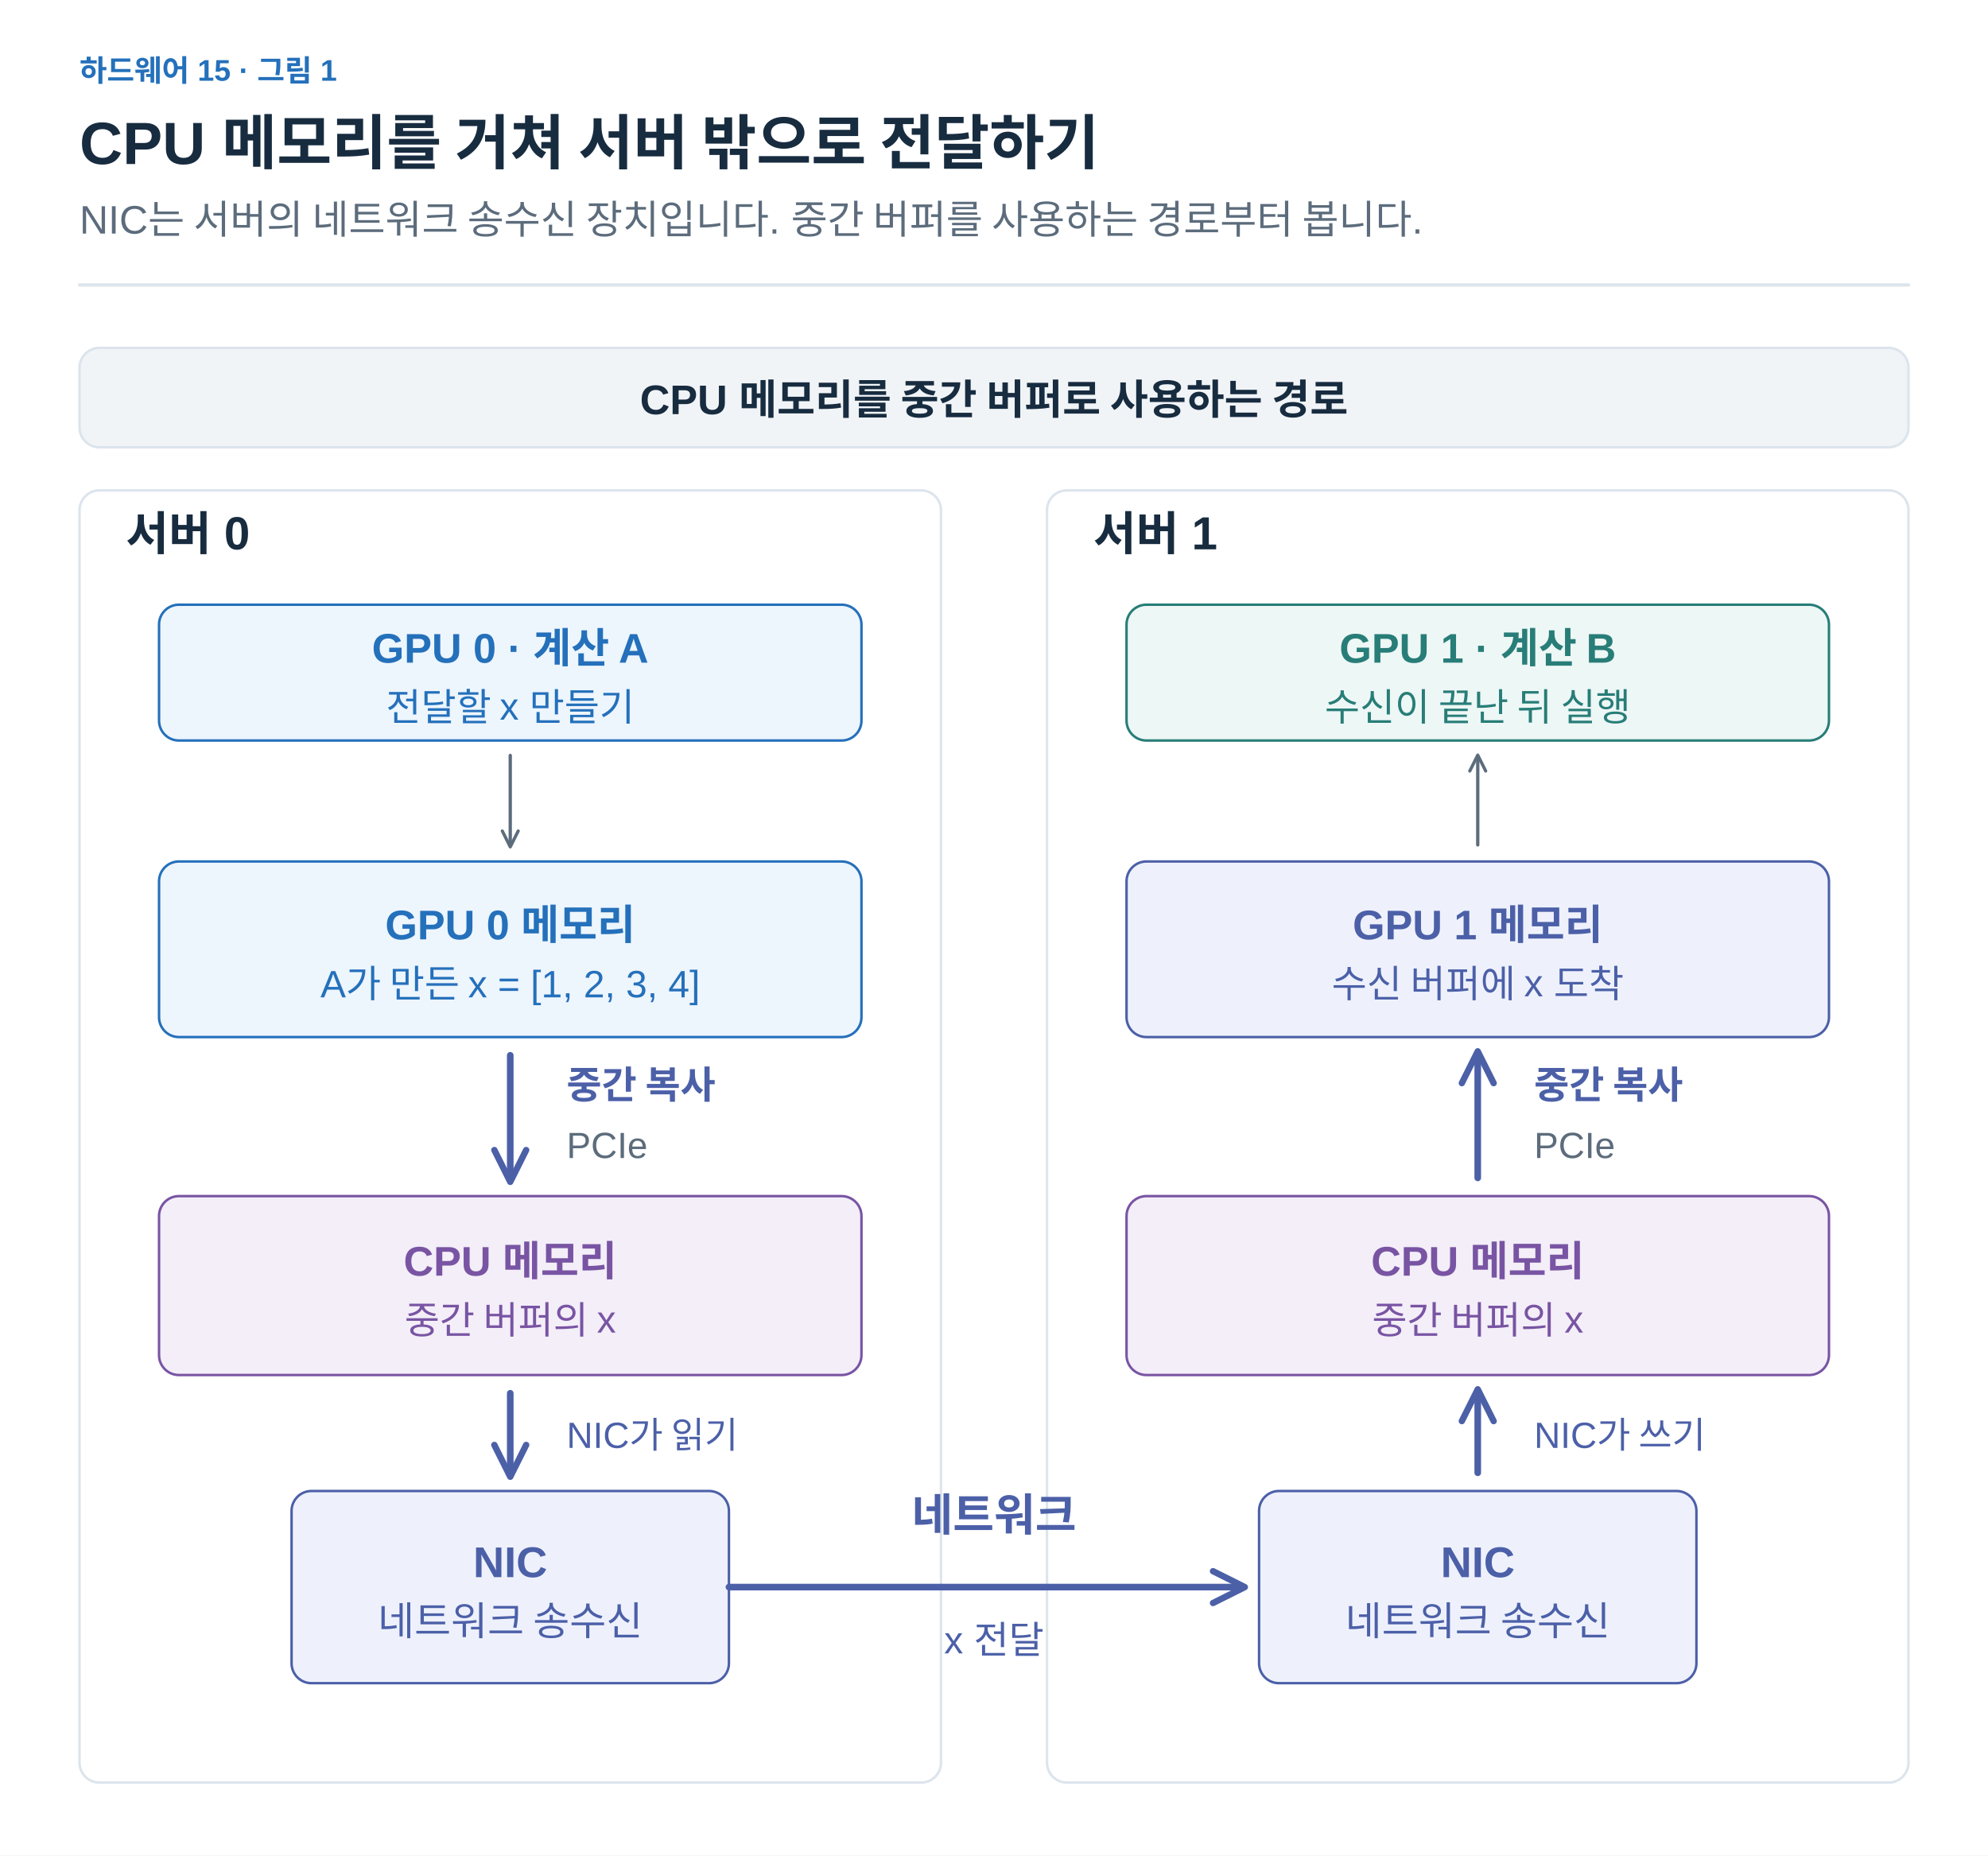
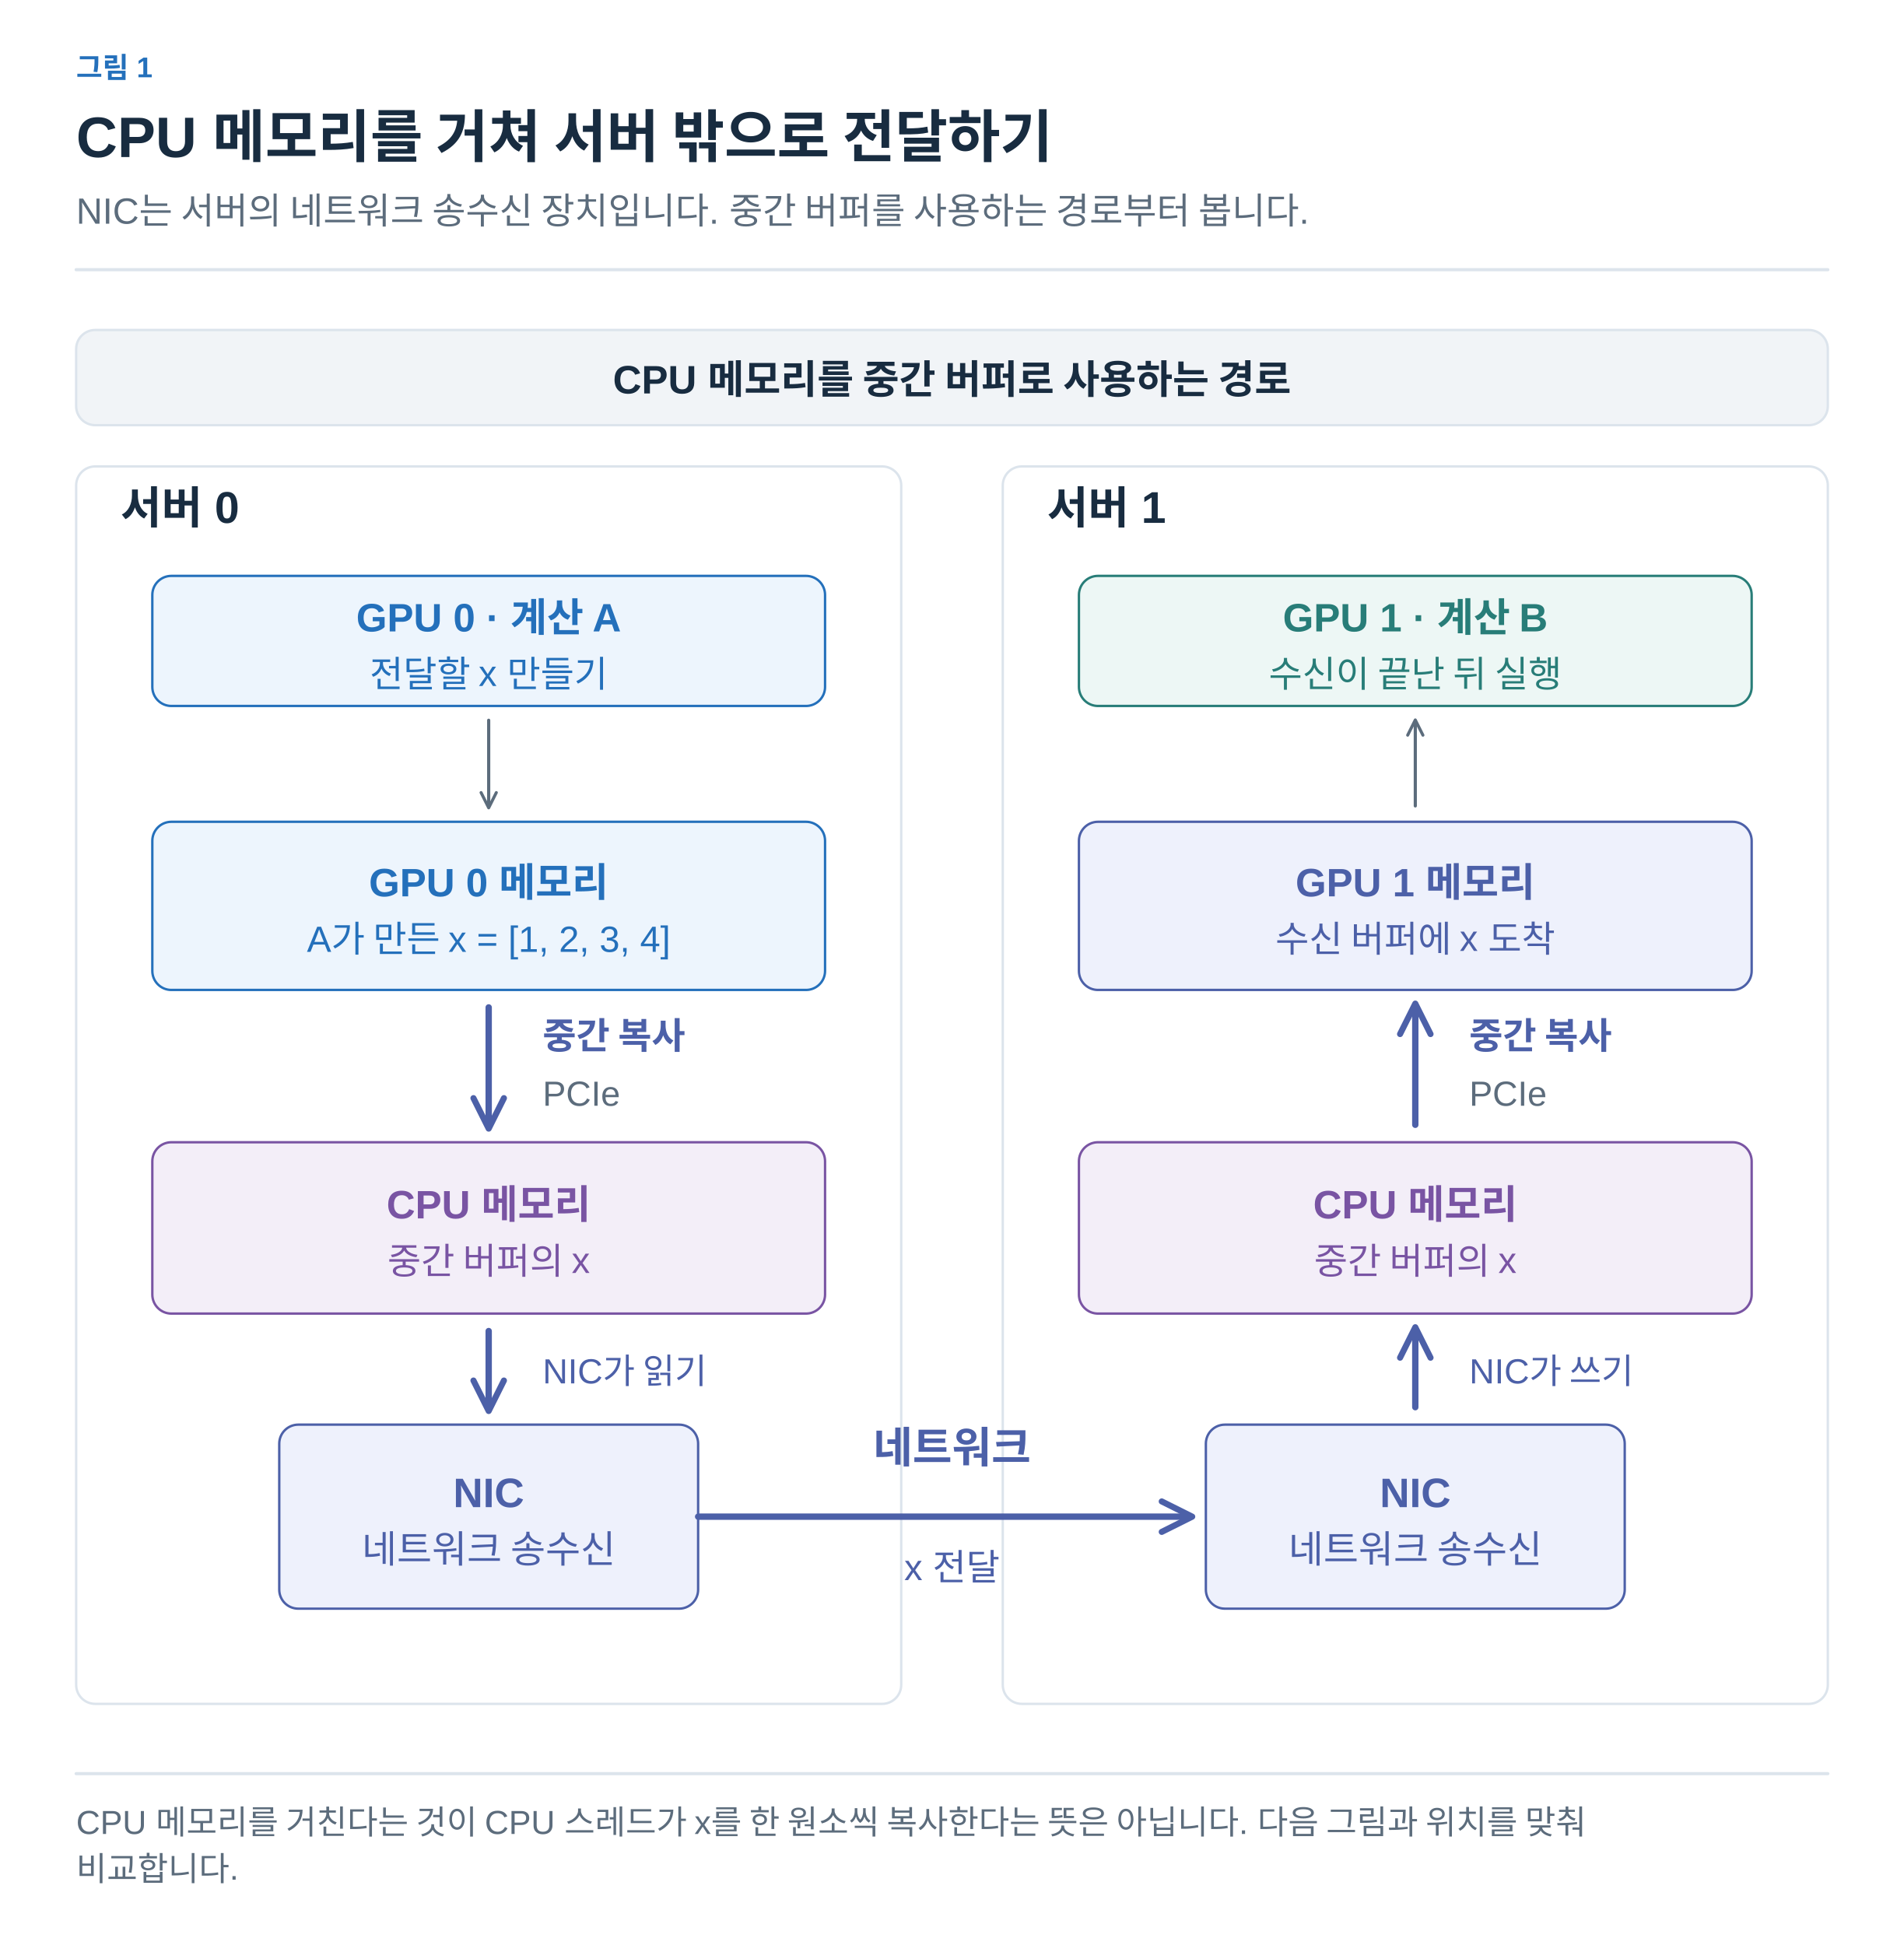
- <svg xmlns="http://www.w3.org/2000/svg" width="1200" height="1120" viewBox="0 0 1200 1120" role="img" aria-labelledby="title desc">
+ <svg xmlns="http://www.w3.org/2000/svg" width="1200" height="1226" viewBox="0 0 1200 1226" role="img" aria-labelledby="title desc">
  <defs>
-     <marker id="muted" viewBox="0 0 10 10" refX="8" refY="5" markerWidth="6" markerHeight="6" orient="auto">
+     <marker id="arrow-ink" viewBox="0 0 10 10" refX="8" refY="5" markerWidth="6" markerHeight="6" orient="auto">
+       <path d="M1 1 L9 5 L1 9" fill="none" stroke="#182C40" stroke-width="1.6" />
+     </marker>
+     <marker id="arrow-muted" viewBox="0 0 10 10" refX="8" refY="5" markerWidth="6" markerHeight="6" orient="auto">
      <path d="M1 1 L9 5 L1 9" fill="none" stroke="#5C6C7C" stroke-width="1.6" />
    </marker>
-     <marker id="blue" viewBox="0 0 10 10" refX="8" refY="5" markerWidth="6" markerHeight="6" orient="auto">
+     <marker id="arrow-line" viewBox="0 0 10 10" refX="8" refY="5" markerWidth="6" markerHeight="6" orient="auto">
+       <path d="M1 1 L9 5 L1 9" fill="none" stroke="#DCE4EC" stroke-width="1.6" />
+     </marker>
+     <marker id="arrow-paper" viewBox="0 0 10 10" refX="8" refY="5" markerWidth="6" markerHeight="6" orient="auto">
+       <path d="M1 1 L9 5 L1 9" fill="none" stroke="#FFFFFF" stroke-width="1.6" />
+     </marker>
+     <marker id="arrow-blue" viewBox="0 0 10 10" refX="8" refY="5" markerWidth="6" markerHeight="6" orient="auto">
      <path d="M1 1 L9 5 L1 9" fill="none" stroke="#2470BB" stroke-width="1.6" />
    </marker>
-     <marker id="orange" viewBox="0 0 10 10" refX="8" refY="5" markerWidth="6" markerHeight="6" orient="auto">
+     <marker id="arrow-teal" viewBox="0 0 10 10" refX="8" refY="5" markerWidth="6" markerHeight="6" orient="auto">
+       <path d="M1 1 L9 5 L1 9" fill="none" stroke="#287D78" stroke-width="1.6" />
+     </marker>
+     <marker id="arrow-orange" viewBox="0 0 10 10" refX="8" refY="5" markerWidth="6" markerHeight="6" orient="auto">
      <path d="M1 1 L9 5 L1 9" fill="none" stroke="#B55B22" stroke-width="1.6" />
    </marker>
-     <marker id="teal" viewBox="0 0 10 10" refX="8" refY="5" markerWidth="6" markerHeight="6" orient="auto">
-       <path d="M1 1 L9 5 L1 9" fill="none" stroke="#287D78" stroke-width="1.6" />
-     </marker>
-     <marker id="purple" viewBox="0 0 10 10" refX="8" refY="5" markerWidth="6" markerHeight="6" orient="auto">
+     <marker id="arrow-purple" viewBox="0 0 10 10" refX="8" refY="5" markerWidth="6" markerHeight="6" orient="auto">
      <path d="M1 1 L9 5 L1 9" fill="none" stroke="#7954A3" stroke-width="1.6" />
    </marker>
-     <marker id="comm" viewBox="0 0 10 10" refX="8" refY="5" markerWidth="6" markerHeight="6" orient="auto">
+     <marker id="arrow-gray" viewBox="0 0 10 10" refX="8" refY="5" markerWidth="6" markerHeight="6" orient="auto">
+       <path d="M1 1 L9 5 L1 9" fill="none" stroke="#657789" stroke-width="1.6" />
+     </marker>
+     <marker id="arrow-red" viewBox="0 0 10 10" refX="8" refY="5" markerWidth="6" markerHeight="6" orient="auto">
+       <path d="M1 1 L9 5 L1 9" fill="none" stroke="#B34242" stroke-width="1.6" />
+     </marker>
+     <marker id="arrow-indigo" viewBox="0 0 10 10" refX="8" refY="5" markerWidth="6" markerHeight="6" orient="auto">
      <path d="M1 1 L9 5 L1 9" fill="none" stroke="#4C60A8" stroke-width="1.6" />
+     </marker>
+     <marker id="arrow-slate" viewBox="0 0 10 10" refX="8" refY="5" markerWidth="6" markerHeight="6" orient="auto">
+       <path d="M1 1 L9 5 L1 9" fill="none" stroke="#8191A0" stroke-width="1.6" />
+     </marker>
+     <marker id="arrow-surface" viewBox="0 0 10 10" refX="8" refY="5" markerWidth="6" markerHeight="6" orient="auto">
+       <path d="M1 1 L9 5 L1 9" fill="none" stroke="#F8FAFC" stroke-width="1.6" />
    </marker>
  </defs>
  <style>text{font-family:Arial,"Apple SD Gothic Neo","Noto Sans KR",sans-serif}text[font-family]{font-family:Menlo,Consolas,monospace}path{stroke-linecap:round;stroke-linejoin:round}</style>
-   <rect width="1200" height="1120" fill="white" />
-   <text x="48" y="49" fill="#2470BB" font-size="18" font-weight="600" text-anchor="start">하드웨어 15 · 그림 1</text>
-   <text x="48" y="99" fill="#182C40" font-size="36" font-weight="700" text-anchor="start">CPU 메모리를 거쳐 서버 밖으로 전달하기</text>
-   <text x="48" y="141" fill="#5C6C7C" font-size="24" font-weight="400" text-anchor="start">NIC는 서버의 네트워크 송수신 장치입니다. 중간 버퍼를 사용하는 경로부터 봅니다.</text>
-   <path d="M48,172 H1152" fill="none" stroke="#DCE4EC" stroke-width="2" />
-   <rect x="48" y="210" width="1104" height="60" rx="12" fill="#F1F4F7" stroke="#DCE4EC" stroke-width="1.5" />
-   <text x="600" y="250" fill="#182C40" font-size="25" font-weight="600" text-anchor="middle">CPU 메모리를 중간 버퍼로 사용하는 경로</text>
-   <rect x="48" y="296" width="520" height="780" rx="12" fill="#FFFFFF" stroke="#DCE4EC" stroke-width="1.5" />
-   <text x="76" y="332" fill="#182C40" font-size="28" font-weight="700" text-anchor="start">서버 0</text>
-   <rect x="632" y="296" width="520" height="780" rx="12" fill="#FFFFFF" stroke="#DCE4EC" stroke-width="1.5" />
-   <text x="660" y="332" fill="#182C40" font-size="28" font-weight="700" text-anchor="start">서버 1</text>
-   <rect x="96" y="365" width="424" height="82" rx="12" fill="#EDF5FD" stroke="#2470BB" stroke-width="1.5" />
-   <text x="308.0" y="400.0" fill="#2470BB" font-size="25" font-weight="600" text-anchor="middle">GPU 0 · 계산 A</text>
-   <text x="308.0" y="435.0" fill="#2470BB" font-size="23" font-weight="400" text-anchor="middle">전달할 x 만들기</text>
-   <rect x="680" y="365" width="424" height="82" rx="12" fill="#EDF7F5" stroke="#287D78" stroke-width="1.5" />
-   <text x="892.0" y="400.0" fill="#287D78" font-size="25" font-weight="600" text-anchor="middle">GPU 1 · 계산 B</text>
-   <text x="892.0" y="435.0" fill="#287D78" font-size="23" font-weight="400" text-anchor="middle">수신이 끝난 뒤 실행</text>
-   <rect x="96" y="520" width="424" height="106" rx="12" fill="#EDF5FD" stroke="#2470BB" stroke-width="1.5" />
-   <text x="308.0" y="567.0" fill="#2470BB" font-size="25" font-weight="600" text-anchor="middle">GPU 0 메모리</text>
-   <text x="308.0" y="602.0" fill="#2470BB" font-size="23" font-weight="400" text-anchor="middle">A가 만든 x = [1, 2, 3, 4]</text>
-   <rect x="680" y="520" width="424" height="106" rx="12" fill="#EEF1FC" stroke="#4C60A8" stroke-width="1.5" />
-   <text x="892.0" y="567.0" fill="#4C60A8" font-size="25" font-weight="600" text-anchor="middle">GPU 1 메모리</text>
-   <text x="892.0" y="602.0" fill="#4C60A8" font-size="23" font-weight="400" text-anchor="middle">수신 버퍼에 x 도착</text>
-   <path d="M308,456 V510" fill="none" stroke="#5C6C7C" stroke-width="2" marker-end="url(#muted)" />
-   <path d="M892,510 V457" fill="none" stroke="#5C6C7C" stroke-width="2" marker-end="url(#muted)" />
-   <rect x="176" y="900" width="264" height="116" rx="12" fill="#EEF1FC" stroke="#4C60A8" stroke-width="1.5" />
-   <text x="308.0" y="952.0" fill="#4C60A8" font-size="26" font-weight="600" text-anchor="middle">NIC</text>
-   <text x="308.0" y="987.0" fill="#4C60A8" font-size="24" font-weight="400" text-anchor="middle">네트워크 송수신</text>
-   <rect x="760" y="900" width="264" height="116" rx="12" fill="#EEF1FC" stroke="#4C60A8" stroke-width="1.5" />
-   <text x="892.0" y="952.0" fill="#4C60A8" font-size="26" font-weight="600" text-anchor="middle">NIC</text>
-   <text x="892.0" y="987.0" fill="#4C60A8" font-size="24" font-weight="400" text-anchor="middle">네트워크 송수신</text>
-   <rect x="96" y="722" width="424" height="108" rx="12" fill="#F3EEF8" stroke="#7954A3" stroke-width="1.5" />
-   <text x="308.0" y="770.0" fill="#7954A3" font-size="25" font-weight="600" text-anchor="middle">CPU 메모리</text>
-   <text x="308.0" y="805.0" fill="#7954A3" font-size="23" font-weight="400" text-anchor="middle">중간 버퍼의 x</text>
-   <rect x="680" y="722" width="424" height="108" rx="12" fill="#F3EEF8" stroke="#7954A3" stroke-width="1.5" />
-   <text x="892.0" y="770.0" fill="#7954A3" font-size="25" font-weight="600" text-anchor="middle">CPU 메모리</text>
-   <text x="892.0" y="805.0" fill="#7954A3" font-size="23" font-weight="400" text-anchor="middle">중간 버퍼의 x</text>
-   <path d="M308,637 V711" fill="none" stroke="#4C60A8" stroke-width="4" marker-end="url(#comm)" />
-   <path d="M308,841 V889" fill="none" stroke="#4C60A8" stroke-width="4" marker-end="url(#comm)" />
-   <path d="M892,711 V637" fill="none" stroke="#4C60A8" stroke-width="4" marker-end="url(#comm)" />
-   <path d="M892,889 V841" fill="none" stroke="#4C60A8" stroke-width="4" marker-end="url(#comm)" />
-   <text x="342" y="663" fill="#4C60A8" font-size="23" font-weight="600" text-anchor="start">중간 복사</text>
-   <text x="342" y="699" fill="#5C6C7C" font-size="22" font-weight="400" text-anchor="start">PCIe</text>
-   <text x="926" y="663" fill="#4C60A8" font-size="23" font-weight="600" text-anchor="start">중간 복사</text>
-   <text x="926" y="699" fill="#5C6C7C" font-size="22" font-weight="400" text-anchor="start">PCIe</text>
-   <text x="342" y="874" fill="#4C60A8" font-size="22" font-weight="400" text-anchor="start">NIC가 읽기</text>
-   <text x="926" y="874" fill="#4C60A8" font-size="22" font-weight="400" text-anchor="start">NIC가 쓰기</text>
-   <path d="M440,958 H749" fill="none" stroke="#4C60A8" stroke-width="4" marker-end="url(#comm)" />
-   <text x="600" y="924" fill="#4C60A8" font-size="27" font-weight="600" text-anchor="middle">네트워크</text>
-   <text x="600" y="998" fill="#4C60A8" font-size="23" font-weight="400" text-anchor="middle">x 전달</text>
+   <rect width="100%" height="100%" fill="white" />
+   <text x="48" y="49" fill="#2470BB" font-size="18" font-weight="600" text-anchor="start" data-max-width="1104">그림 1</text>
+   <text x="48" y="99" fill="#182C40" font-size="36" font-weight="700" text-anchor="start" data-max-width="1104">CPU 메모리를 거쳐 서버 밖으로 전달하기</text>
+   <text x="48" y="141" fill="#5C6C7C" font-size="23" font-weight="400" text-anchor="start" data-max-width="1104">NIC는 서버의 네트워크 송수신 장치입니다. 중간 버퍼를 사용하는 경로부터 봅니다.</text>
+   <path d="M48,170 H1152" stroke="#DCE4EC" stroke-width="2" />
+   <g transform="translate(48 206) scale(1)" data-panel="1">
+     <g transform="translate(-48 -208)">
+       <rect x="48" y="210" width="1104" height="60" rx="12" fill="#F1F4F7" stroke="#DCE4EC" stroke-width="1.5" />
+       <text x="600" y="250" fill="#182C40" font-size="25" font-weight="600" text-anchor="middle">CPU 메모리를 중간 버퍼로 사용하는 경로</text>
+       <rect x="48" y="296" width="520" height="780" rx="12" fill="#FFFFFF" stroke="#DCE4EC" stroke-width="1.5" />
+       <text x="76" y="332" fill="#182C40" font-size="28" font-weight="700" text-anchor="start">서버 0</text>
+       <rect x="632" y="296" width="520" height="780" rx="12" fill="#FFFFFF" stroke="#DCE4EC" stroke-width="1.5" />
+       <text x="660" y="332" fill="#182C40" font-size="28" font-weight="700" text-anchor="start">서버 1</text>
+       <rect x="96" y="365" width="424" height="82" rx="12" fill="#EDF5FD" stroke="#2470BB" stroke-width="1.5" />
+       <text x="308" y="400" fill="#2470BB" font-size="25" font-weight="600" text-anchor="middle">GPU 0 · 계산 A</text>
+       <text x="308" y="435" fill="#2470BB" font-size="23" font-weight="400" text-anchor="middle">전달할 x 만들기</text>
+       <rect x="680" y="365" width="424" height="82" rx="12" fill="#EDF7F5" stroke="#287D78" stroke-width="1.5" />
+       <text x="892" y="400" fill="#287D78" font-size="25" font-weight="600" text-anchor="middle">GPU 1 · 계산 B</text>
+       <text x="892" y="435" fill="#287D78" font-size="23" font-weight="400" text-anchor="middle">수신이 끝난 뒤 실행</text>
+       <rect x="96" y="520" width="424" height="106" rx="12" fill="#EDF5FD" stroke="#2470BB" stroke-width="1.5" />
+       <text x="308" y="567" fill="#2470BB" font-size="25" font-weight="600" text-anchor="middle">GPU 0 메모리</text>
+       <text x="308" y="602" fill="#2470BB" font-size="23" font-weight="400" text-anchor="middle">A가 만든 x = [1, 2, 3, 4]</text>
+       <rect x="680" y="520" width="424" height="106" rx="12" fill="#EEF1FC" stroke="#4C60A8" stroke-width="1.5" />
+       <text x="892" y="567" fill="#4C60A8" font-size="25" font-weight="600" text-anchor="middle">GPU 1 메모리</text>
+       <text x="892" y="602" fill="#4C60A8" font-size="23" font-weight="400" text-anchor="middle">수신 버퍼에 x 도착</text>
+       <path d="M308,456 V510" fill="none" stroke="#5C6C7C" stroke-width="2" marker-end="url(#arrow-muted)" />
+       <path d="M892,510 V457" fill="none" stroke="#5C6C7C" stroke-width="2" marker-end="url(#arrow-muted)" />
+       <rect x="176" y="900" width="264" height="116" rx="12" fill="#EEF1FC" stroke="#4C60A8" stroke-width="1.5" />
+       <text x="308" y="952" fill="#4C60A8" font-size="26" font-weight="600" text-anchor="middle">NIC</text>
+       <text x="308" y="987" fill="#4C60A8" font-size="24" font-weight="400" text-anchor="middle">네트워크 송수신</text>
+       <rect x="760" y="900" width="264" height="116" rx="12" fill="#EEF1FC" stroke="#4C60A8" stroke-width="1.5" />
+       <text x="892" y="952" fill="#4C60A8" font-size="26" font-weight="600" text-anchor="middle">NIC</text>
+       <text x="892" y="987" fill="#4C60A8" font-size="24" font-weight="400" text-anchor="middle">네트워크 송수신</text>
+       <rect x="96" y="722" width="424" height="108" rx="12" fill="#F3EEF8" stroke="#7954A3" stroke-width="1.5" />
+       <text x="308" y="770" fill="#7954A3" font-size="25" font-weight="600" text-anchor="middle">CPU 메모리</text>
+       <text x="308" y="805" fill="#7954A3" font-size="23" font-weight="400" text-anchor="middle">중간 버퍼의 x</text>
+       <rect x="680" y="722" width="424" height="108" rx="12" fill="#F3EEF8" stroke="#7954A3" stroke-width="1.5" />
+       <text x="892" y="770" fill="#7954A3" font-size="25" font-weight="600" text-anchor="middle">CPU 메모리</text>
+       <text x="892" y="805" fill="#7954A3" font-size="23" font-weight="400" text-anchor="middle">중간 버퍼의 x</text>
+       <path d="M308,637 V711" fill="none" stroke="#4C60A8" stroke-width="4" marker-end="url(#arrow-indigo)" />
+       <path d="M308,841 V889" fill="none" stroke="#4C60A8" stroke-width="4" marker-end="url(#arrow-indigo)" />
+       <path d="M892,711 V637" fill="none" stroke="#4C60A8" stroke-width="4" marker-end="url(#arrow-indigo)" />
+       <path d="M892,889 V841" fill="none" stroke="#4C60A8" stroke-width="4" marker-end="url(#arrow-indigo)" />
+       <text x="342" y="663" fill="#4C60A8" font-size="23" font-weight="600" text-anchor="start">중간 복사</text>
+       <text x="342" y="699" fill="#5C6C7C" font-size="22" font-weight="400" text-anchor="start">PCIe</text>
+       <text x="926" y="663" fill="#4C60A8" font-size="23" font-weight="600" text-anchor="start">중간 복사</text>
+       <text x="926" y="699" fill="#5C6C7C" font-size="22" font-weight="400" text-anchor="start">PCIe</text>
+       <text x="342" y="874" fill="#4C60A8" font-size="22" font-weight="400" text-anchor="start">NIC가 읽기</text>
+       <text x="926" y="874" fill="#4C60A8" font-size="22" font-weight="400" text-anchor="start">NIC가 쓰기</text>
+       <path d="M440,958 H749" fill="none" stroke="#4C60A8" stroke-width="4" marker-end="url(#arrow-indigo)" />
+       <text x="600" y="924" fill="#4C60A8" font-size="27" font-weight="600" text-anchor="middle">네트워크</text>
+       <text x="600" y="998" fill="#4C60A8" font-size="23" font-weight="400" text-anchor="middle">x 전달</text>
+     </g>
+   </g>
+   <path d="M48,1118 H1152" stroke="#DCE4EC" stroke-width="2" />
+   <text x="48" y="1156" fill="#5C6C7C" font-size="21" font-weight="400" text-anchor="start" data-max-width="1104">CPU 메모리를 거친다는 것이 CPU 스레드가 x를 한 원소씩 복사한다는 뜻은 아닙니다. 다음 그림과 위치를 맞춰</text>
+   <text x="48" y="1185.4" fill="#5C6C7C" font-size="21" font-weight="400" text-anchor="start" data-max-width="1104">비교합니다.</text>
</svg>
